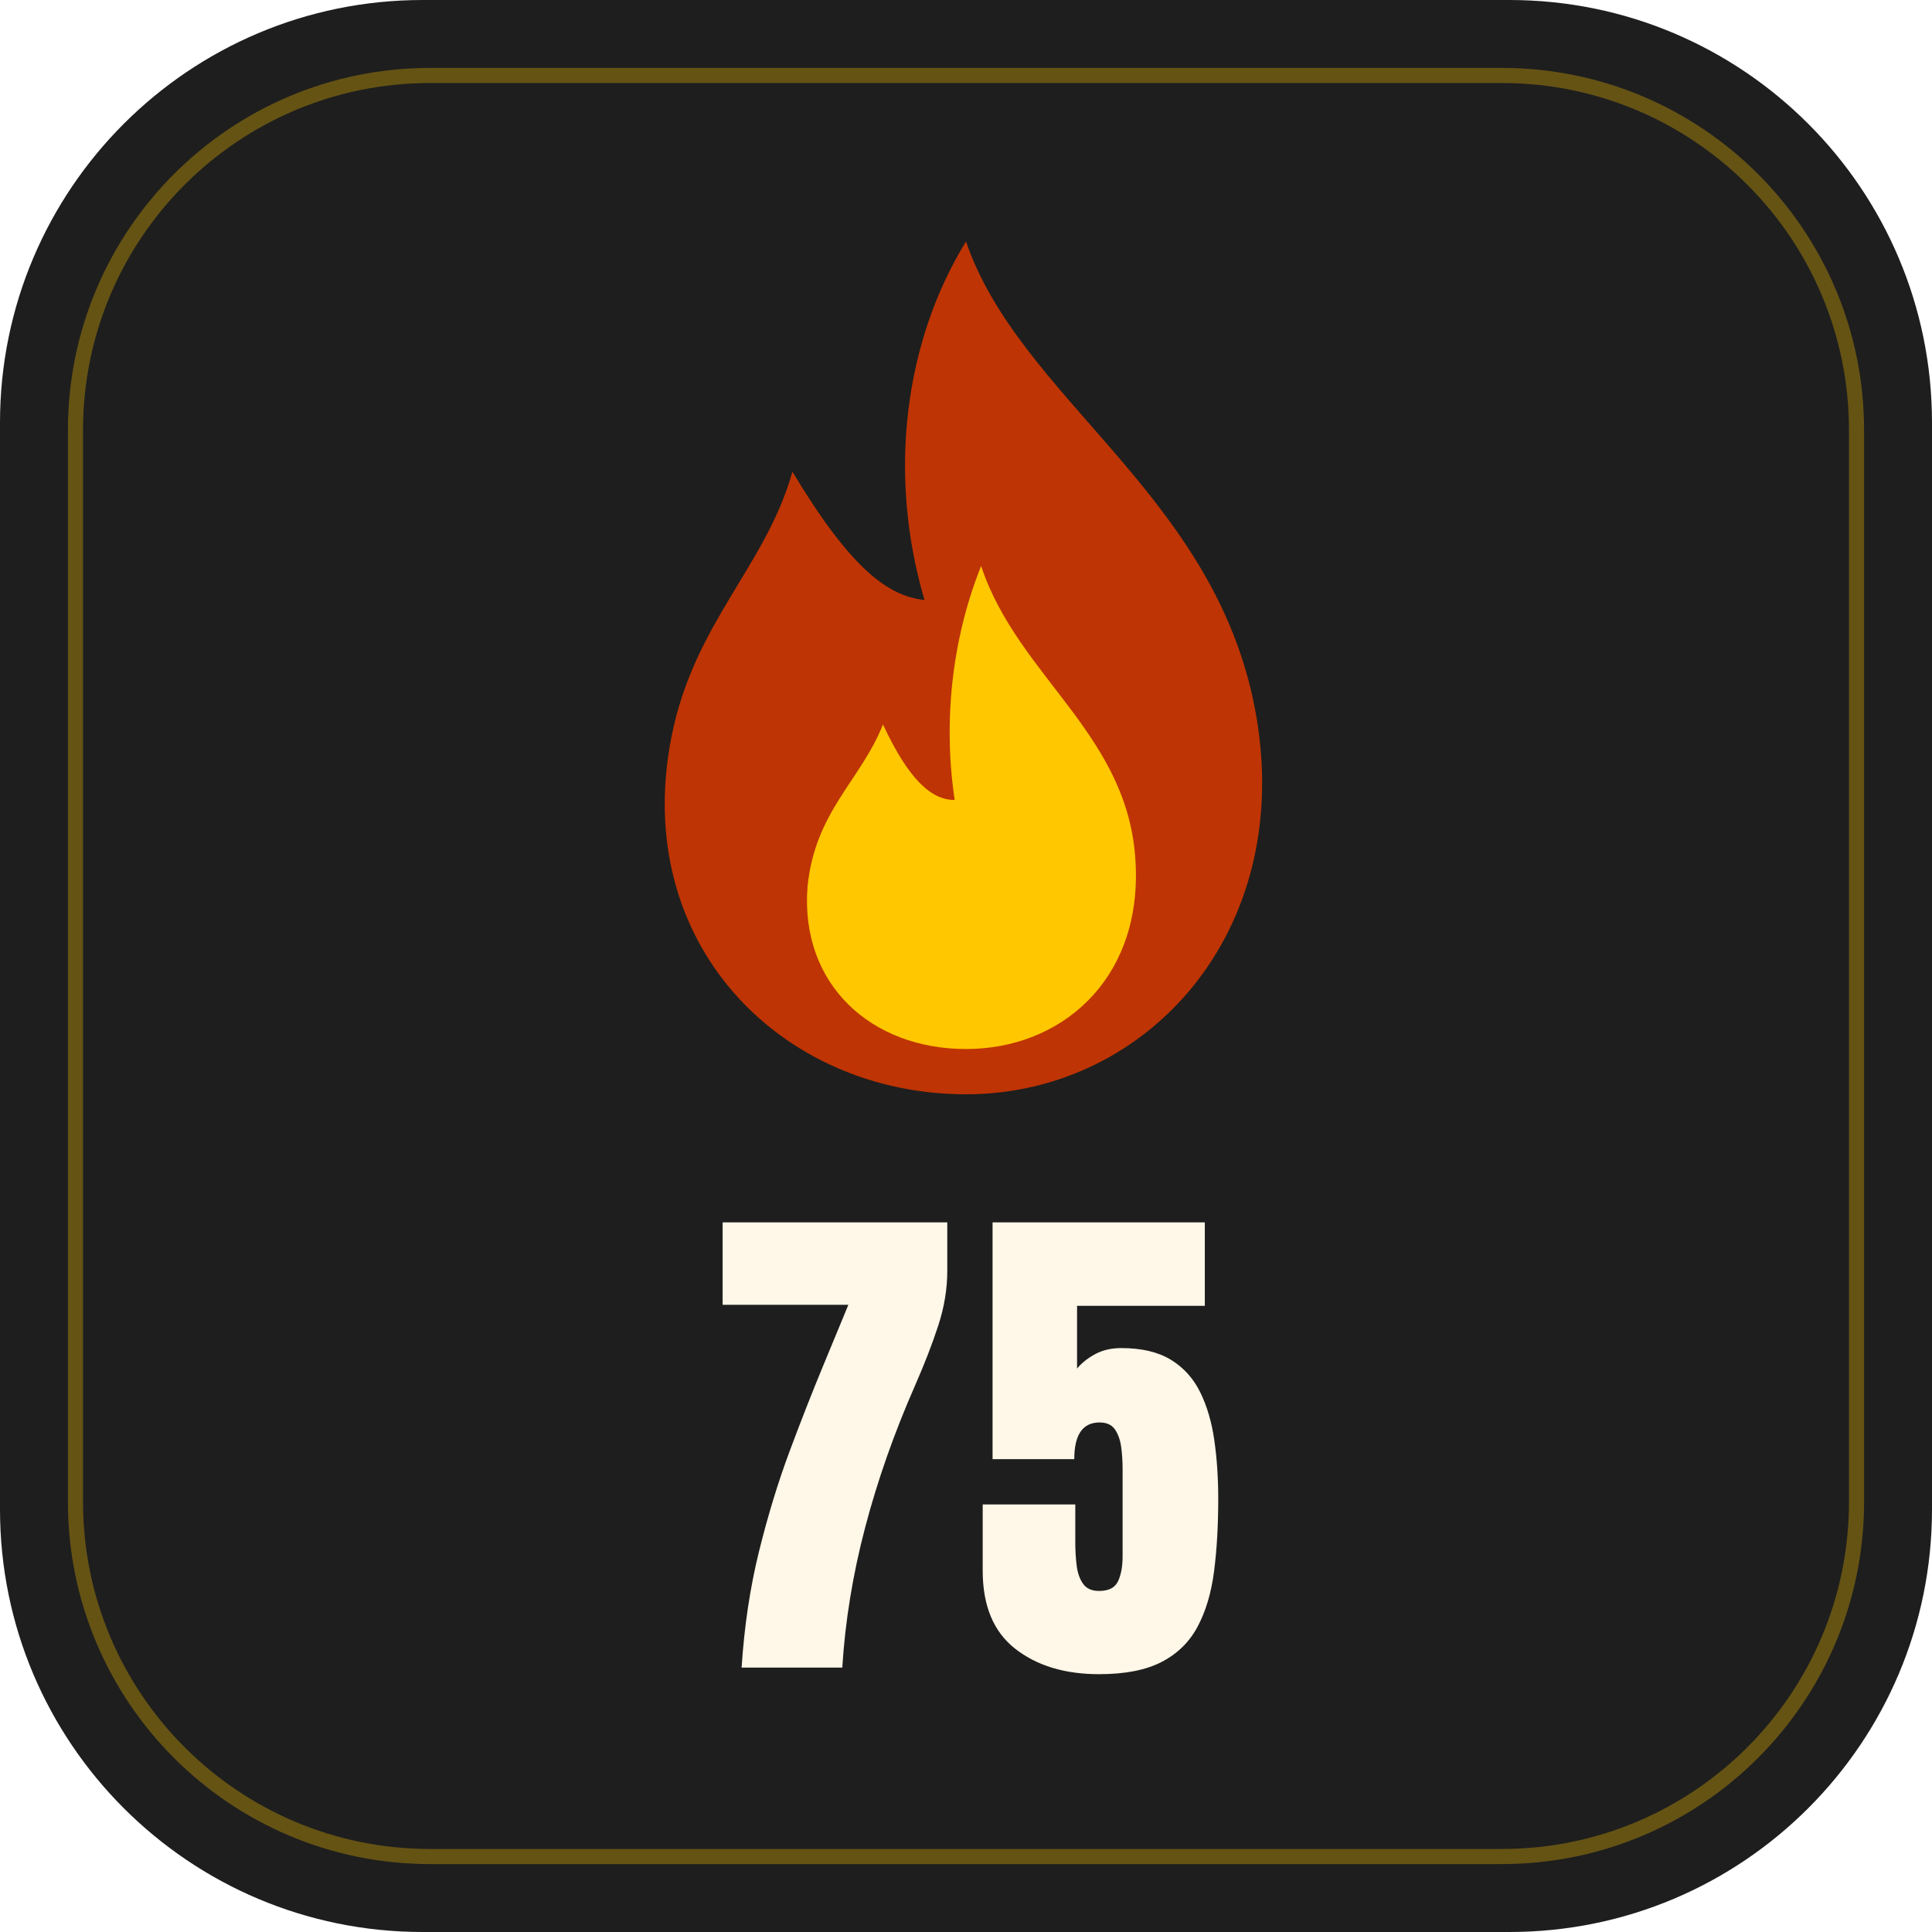
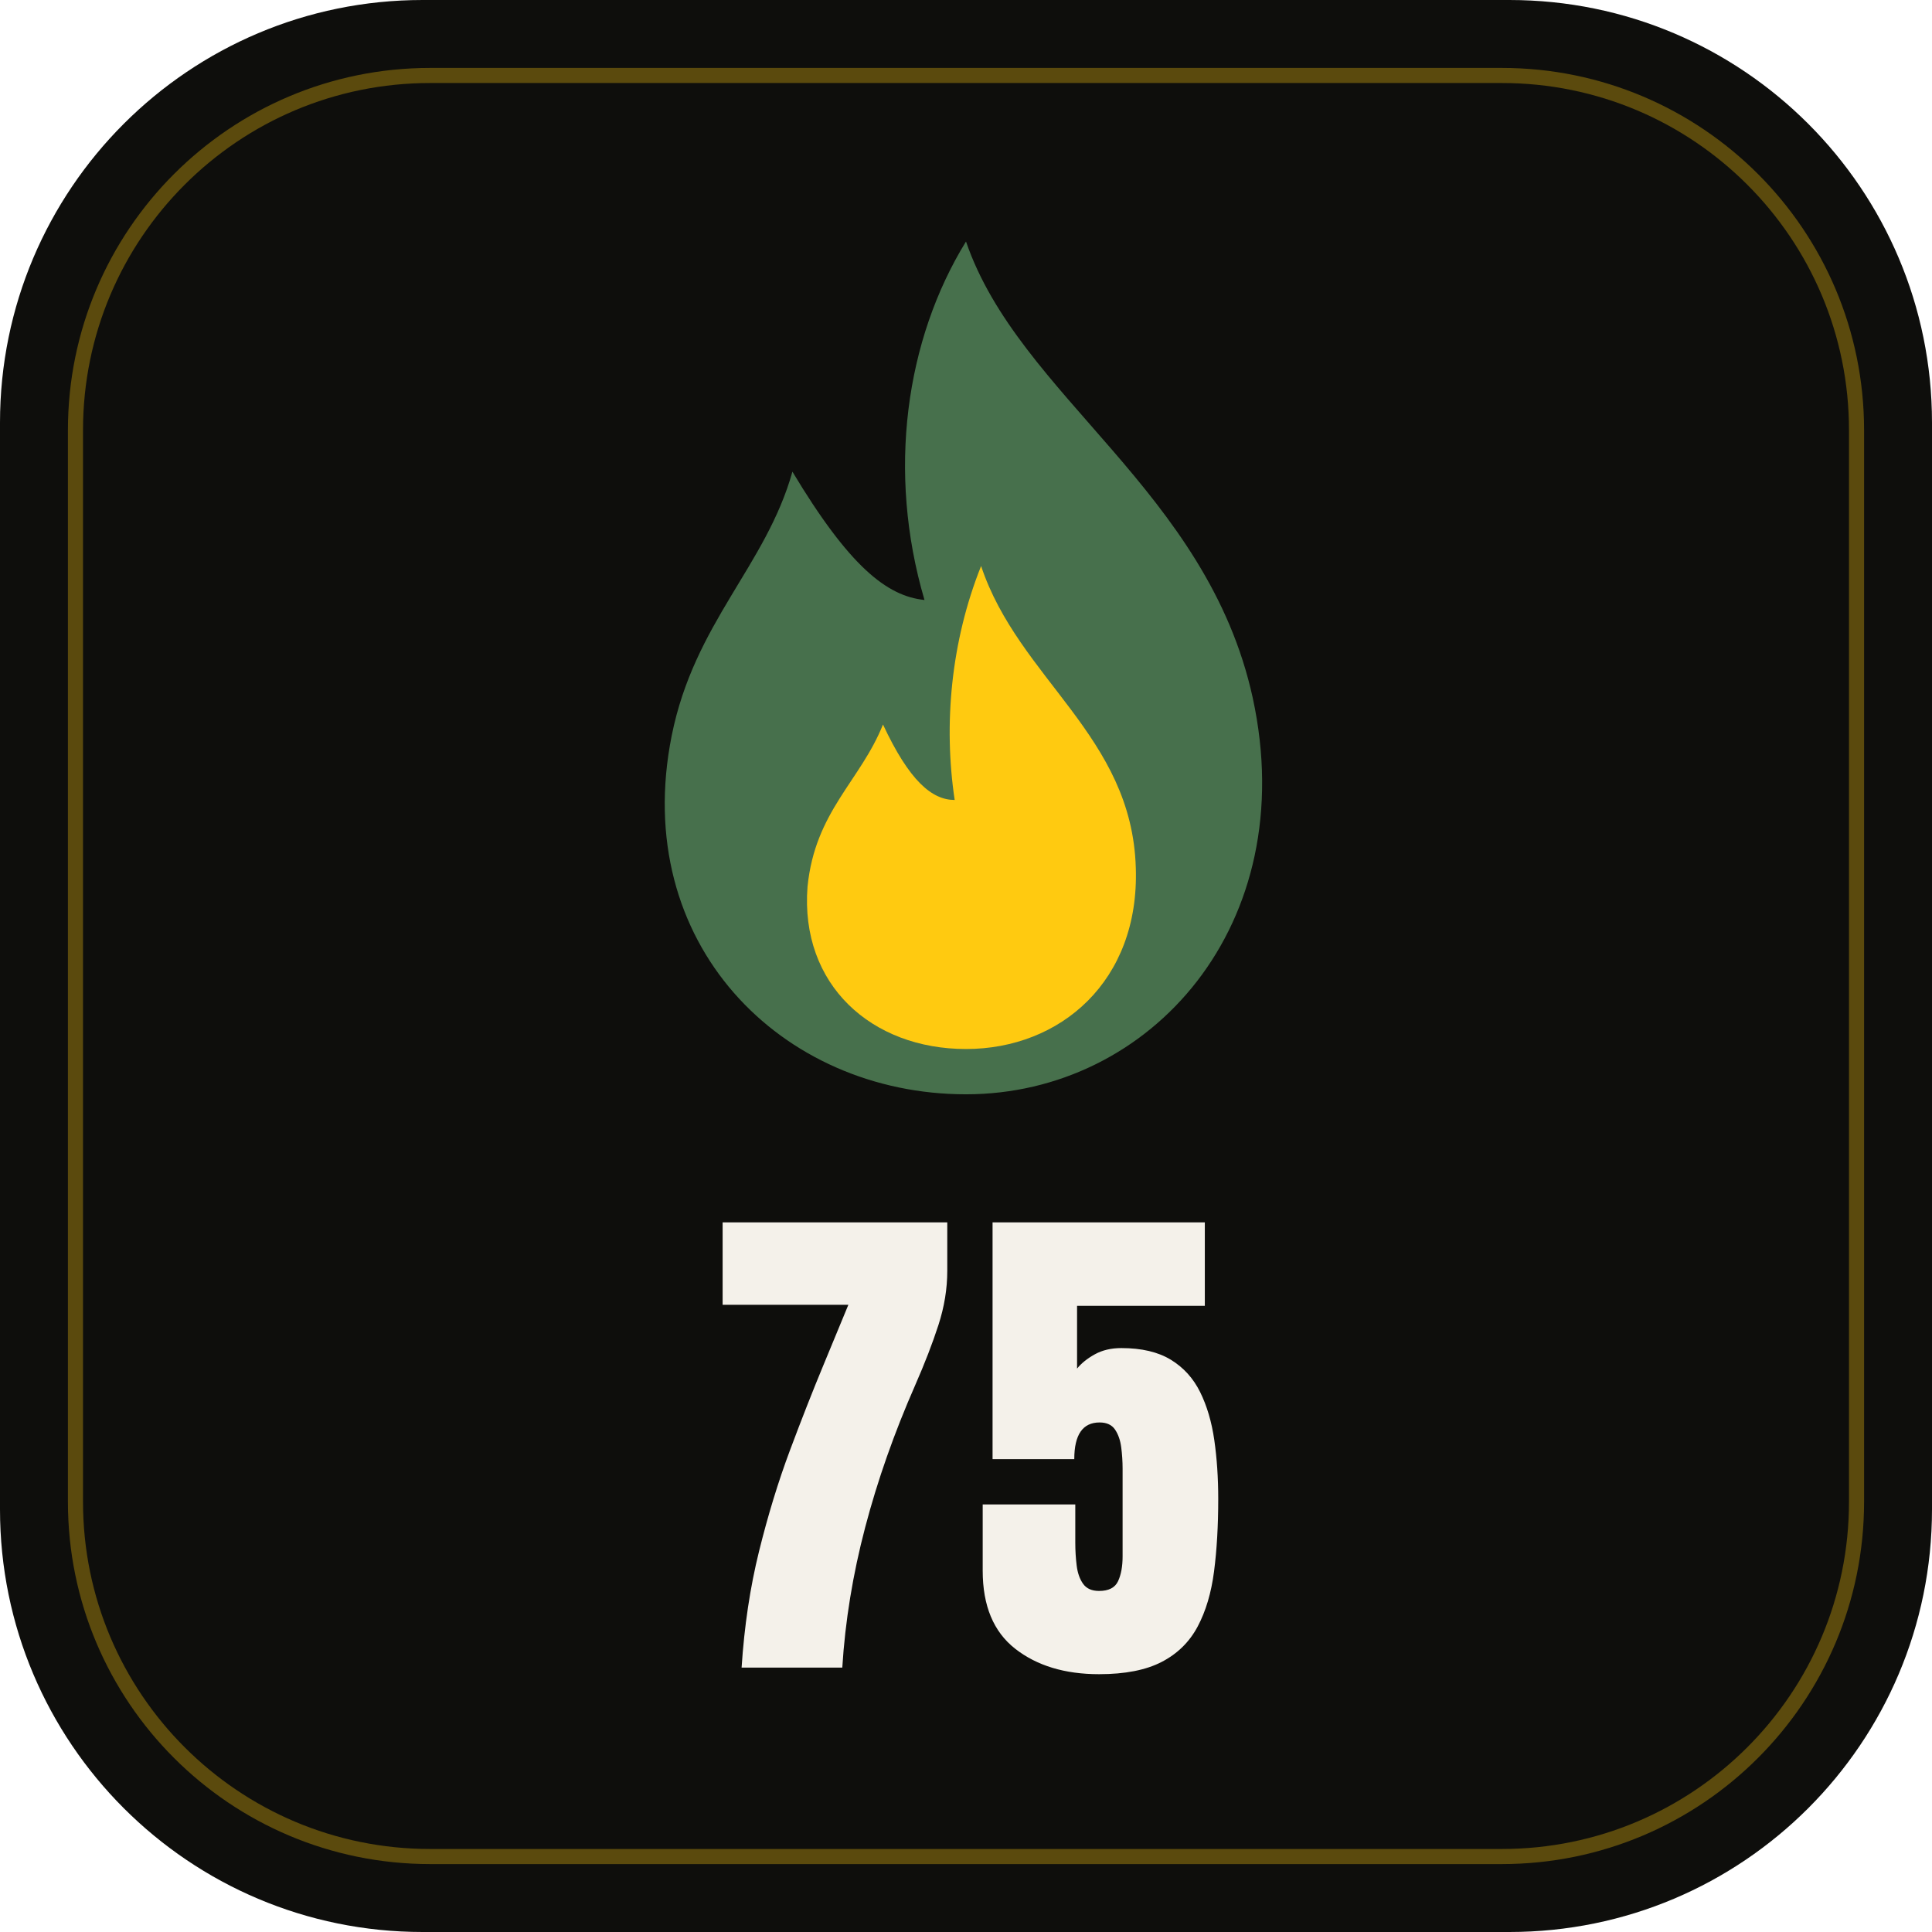
<svg xmlns="http://www.w3.org/2000/svg" viewBox="0 0 1024 1024" width="1024" height="1024">
-   <rect width="1024" height="1024" rx="224" fill="#1e1e1e" />
-   <rect x="40" y="40" width="944" height="944" rx="188" fill="none" stroke="#ffc700" stroke-opacity=".32" stroke-width="8" />
-   <path d="M512 128C540 210 640 260 664 370C690 490 610 580 512 580C414 580 334 500 356 390C368 330 406 300 420 250C450 300 470 316 490 318C470 250 480 180 512 128Z" fill="#bf3404" />
-   <path d="M520 300C540 360 600 390 602 460C604 520 562 556 512 556C462 556 424 522 428 470C432 430 456 414 468 384C482 414 494 424 506 424C500 384 504 340 520 300Z" fill="#ffc700" />
-   <path fill="#fff7e8" d="M393.061 883.866Q395.207 850.88 402.314 822.184Q409.42 793.489 418.673 768.749Q427.925 744.009 436.507 723.359L449.648 691.58H383.005V647.866H502.077V673.611Q502.077 687.825 497.384 702.307Q492.691 716.789 485.048 734.22Q468.42 772.034 458.565 809.513Q448.709 846.991 446.43 883.866ZM582.532 887.352Q555.311 887.352 538.081 873.876Q520.85 860.4 520.85 832.509V797.377H569.927V817.625Q569.927 823.927 570.665 829.827Q571.402 835.727 574.084 839.482Q576.766 843.236 582.532 843.236Q590.175 843.236 592.589 838.074Q595.002 832.911 595.002 824.866V778.47Q595.002 772.705 594.265 767.073Q593.527 761.441 590.98 757.686Q588.432 753.932 582.8 753.932Q569.391 753.932 569.391 773.375H526.08V647.866H638.582V692.116H570.866V725.37Q574.352 721.08 580.319 717.794Q586.286 714.509 594.332 714.509Q610.423 714.509 620.547 720.677Q630.67 726.845 636.101 737.841Q641.532 748.836 643.61 763.318Q645.689 777.8 645.689 794.427Q645.689 815.748 643.476 832.844Q641.264 849.941 634.76 862.143Q628.257 874.345 615.719 880.849Q603.182 887.352 582.532 887.352Z" />
+   <rect width="1024" height="1024" rx="224" fill="#0E0E0C" />
+   <rect x="40" y="40" width="944" height="944" rx="188" fill="none" stroke="#FFCA10" stroke-opacity=".32" stroke-width="8" />
+   <path d="M512 128C540 210 640 260 664 370C690 490 610 580 512 580C414 580 334 500 356 390C368 330 406 300 420 250C450 300 470 316 490 318C470 250 480 180 512 128Z" fill="#47704C" />
+   <path d="M520 300C540 360 600 390 602 460C604 520 562 556 512 556C462 556 424 522 428 470C432 430 456 414 468 384C482 414 494 424 506 424C500 384 504 340 520 300Z" fill="#FFCA10" />
+   <path fill="#F4F1EA" d="M393.061 883.866Q395.207 850.88 402.314 822.184Q409.42 793.489 418.673 768.749Q427.925 744.009 436.507 723.359L449.648 691.58H383.005V647.866H502.077V673.611Q502.077 687.825 497.384 702.307Q492.691 716.789 485.048 734.22Q468.42 772.034 458.565 809.513Q448.709 846.991 446.43 883.866ZM582.532 887.352Q555.311 887.352 538.081 873.876Q520.85 860.4 520.85 832.509V797.377H569.927V817.625Q569.927 823.927 570.665 829.827Q571.402 835.727 574.084 839.482Q576.766 843.236 582.532 843.236Q590.175 843.236 592.589 838.074Q595.002 832.911 595.002 824.866V778.47Q595.002 772.705 594.265 767.073Q593.527 761.441 590.98 757.686Q588.432 753.932 582.8 753.932Q569.391 753.932 569.391 773.375H526.08V647.866H638.582V692.116H570.866V725.37Q574.352 721.08 580.319 717.794Q586.286 714.509 594.332 714.509Q610.423 714.509 620.547 720.677Q630.67 726.845 636.101 737.841Q641.532 748.836 643.61 763.318Q645.689 777.8 645.689 794.427Q645.689 815.748 643.476 832.844Q641.264 849.941 634.76 862.143Q628.257 874.345 615.719 880.849Q603.182 887.352 582.532 887.352Z" />
</svg>
